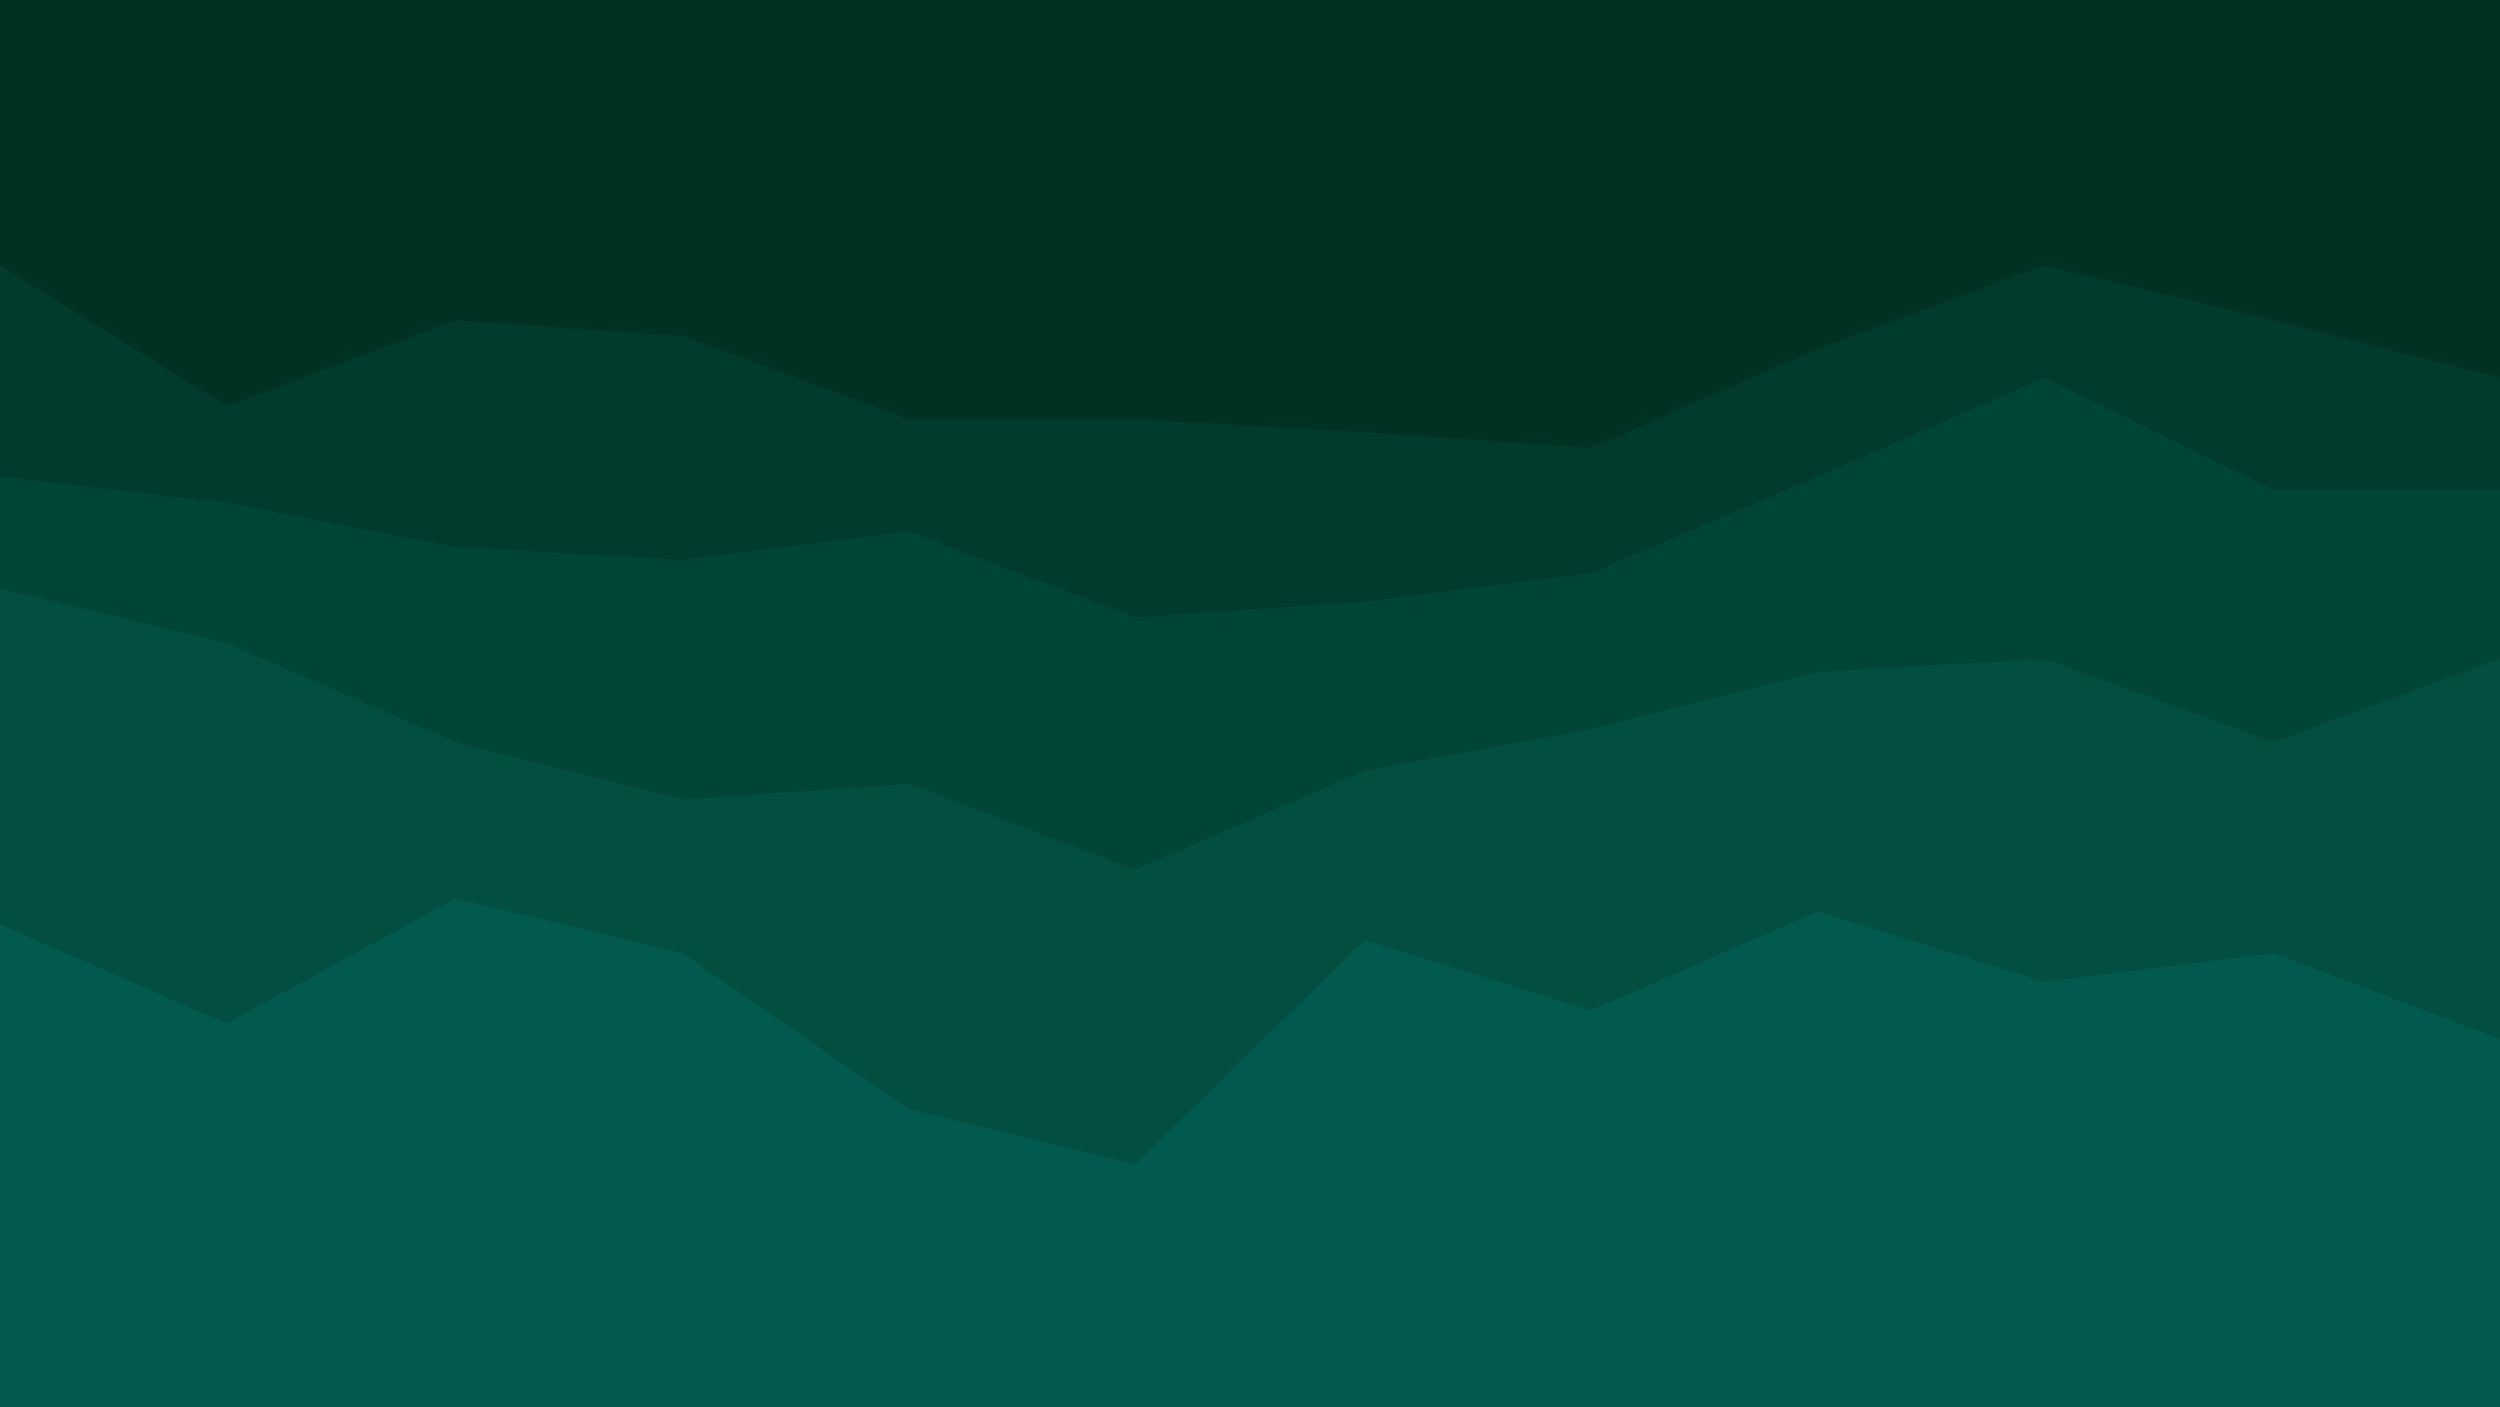
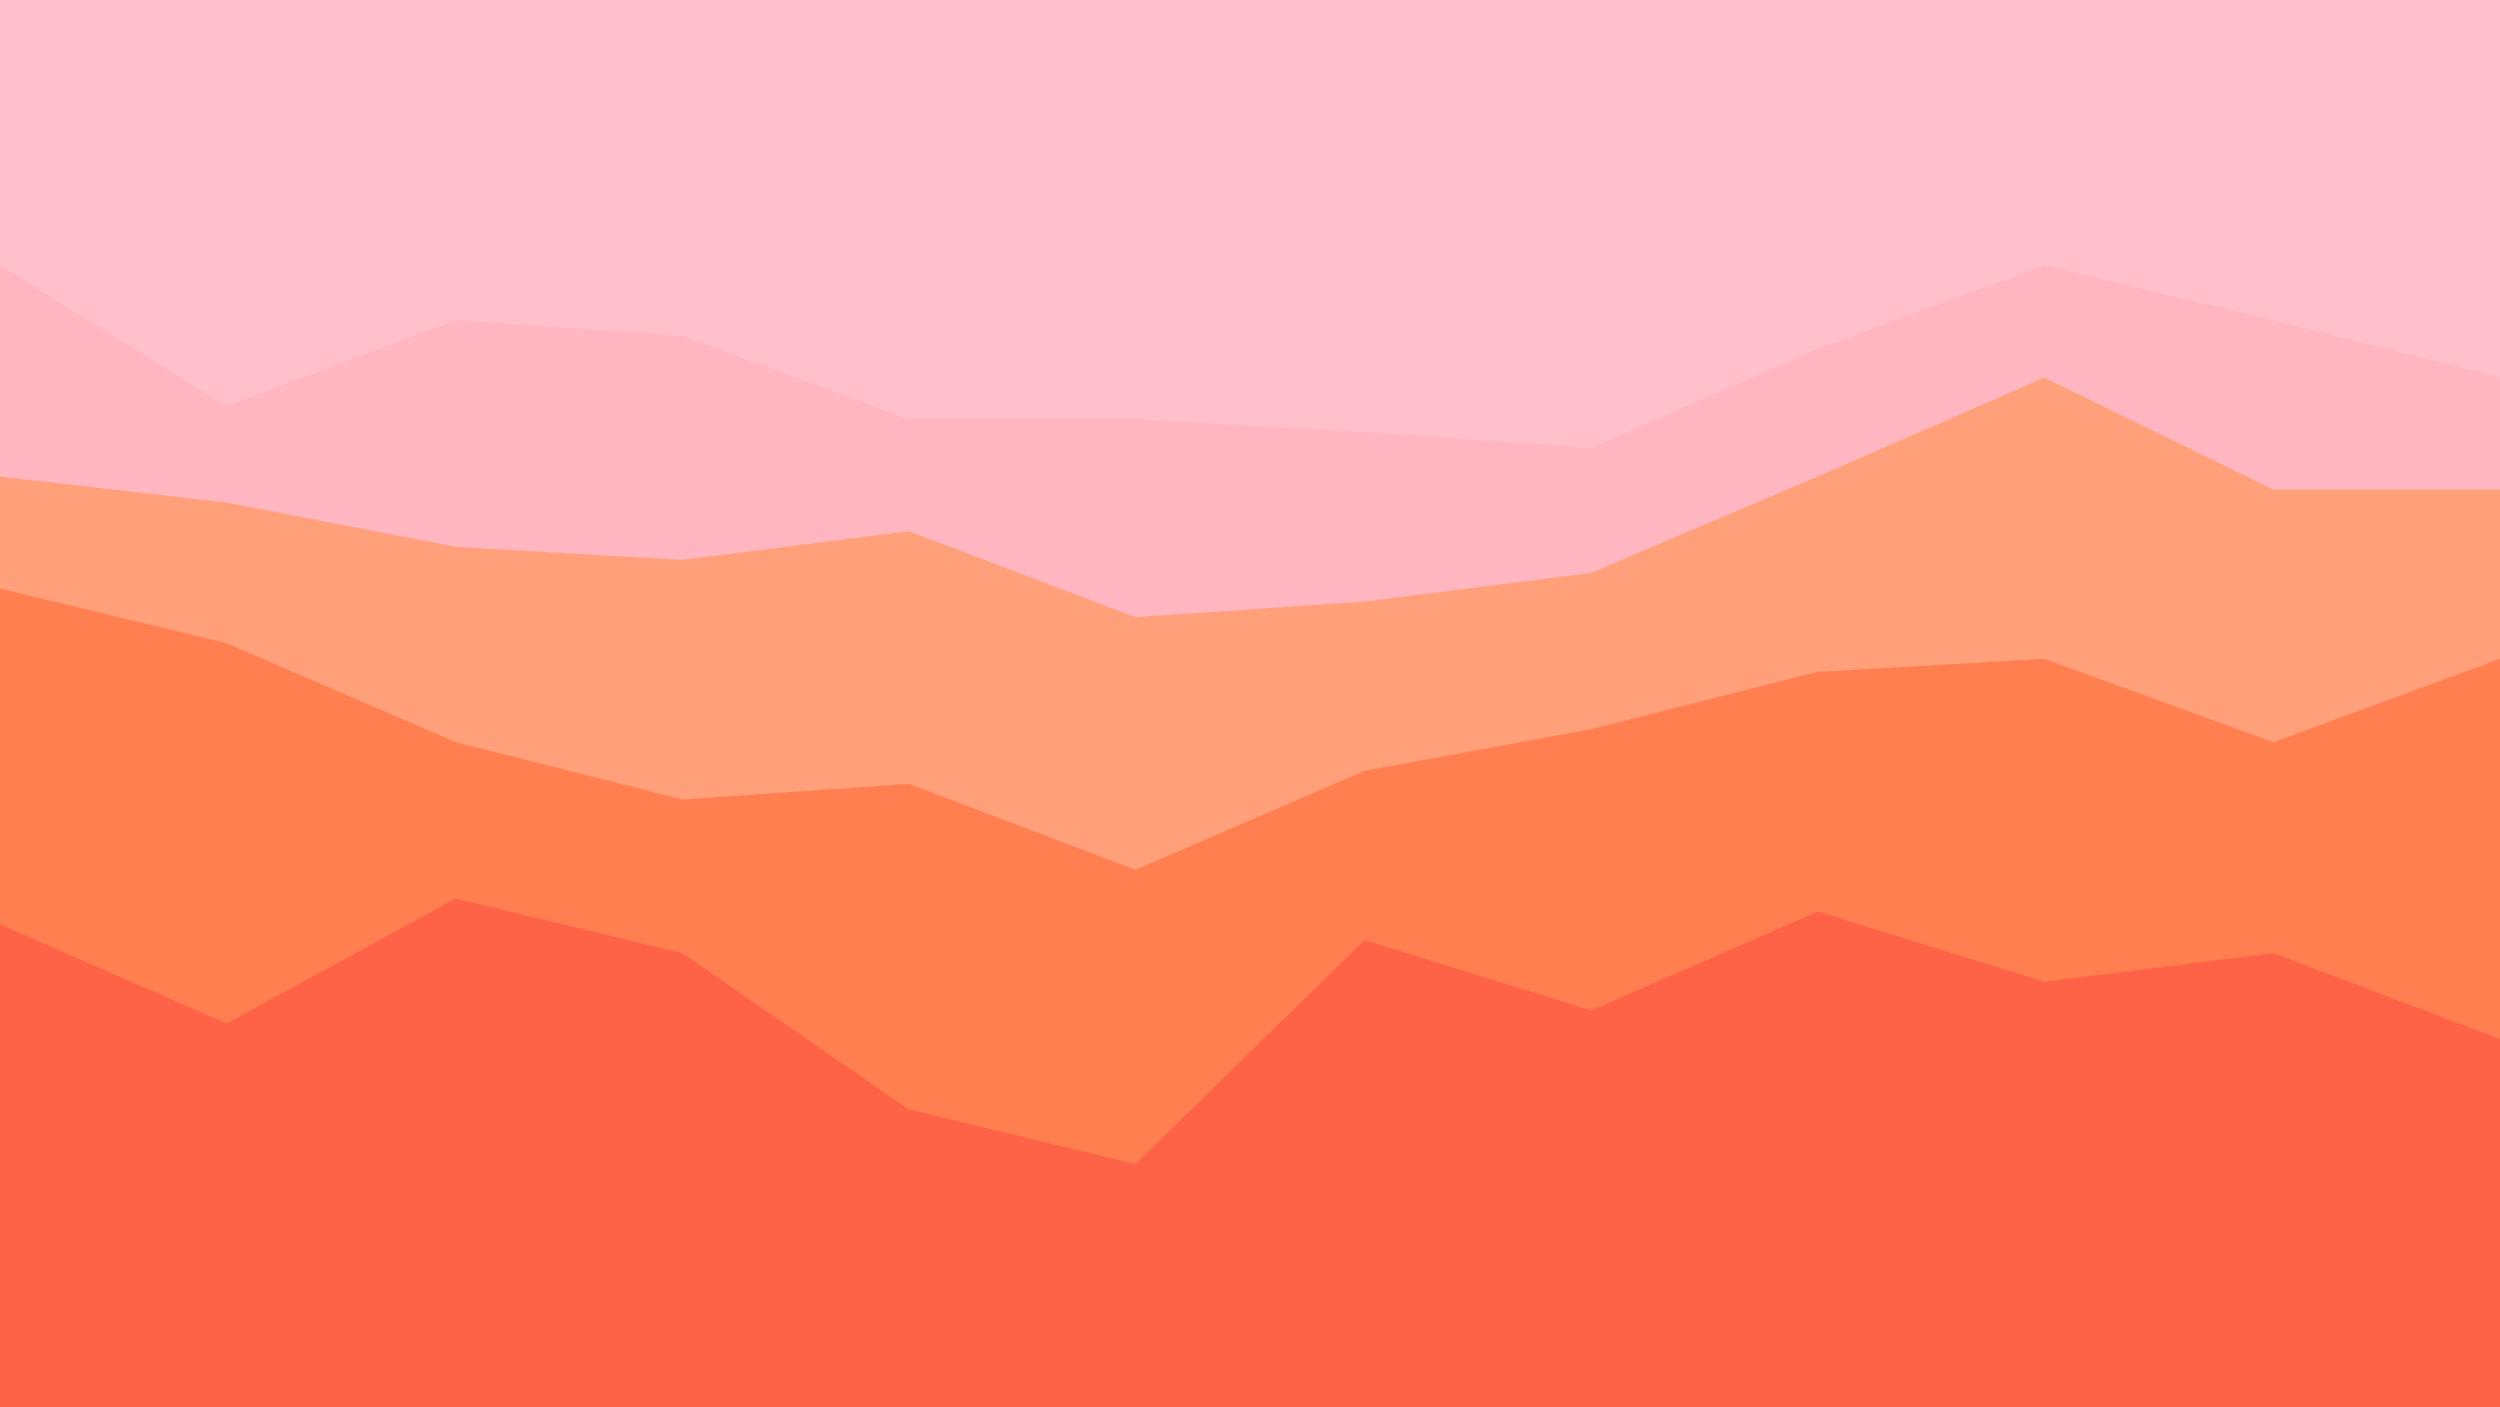
<svg xmlns="http://www.w3.org/2000/svg" id="visual" viewBox="0 0 960 540" width="960" height="540" version="1.1">
-   <path d="M0 104L87 158L175 125L262 131L349 163L436 163L524 168L611 174L698 136L785 104L873 125L960 147L960 0L873 0L785 0L698 0L611 0L524 0L436 0L349 0L262 0L175 0L87 0L0 0Z" fill="#003223" />
-   <path d="M0 185L87 195L175 212L262 217L349 206L436 239L524 233L611 222L698 185L785 147L873 190L960 190L960 145L873 123L785 102L698 134L611 172L524 166L436 161L349 161L262 129L175 123L87 156L0 102Z" fill="#013b2d" />
-   <path d="M0 228L87 249L175 287L262 309L349 303L436 336L524 298L611 282L698 260L785 255L873 287L960 255L960 188L873 188L785 145L698 183L611 220L524 231L436 237L349 204L262 215L175 210L87 193L0 183Z" fill="#014537" />
-   <path d="M0 357L87 395L175 347L262 368L349 428L436 449L524 363L611 390L698 352L785 379L873 368L960 401L960 253L873 285L785 253L698 258L611 280L524 296L436 334L349 301L262 307L175 285L87 247L0 226Z" fill="#024f42" />
-   <path d="M0 541L87 541L175 541L262 541L349 541L436 541L524 541L611 541L698 541L785 541L873 541L960 541L960 399L873 366L785 377L698 350L611 388L524 361L436 447L349 426L262 366L175 345L87 393L0 355Z" fill="#02594e" />
+   <path d="M0 104L87 158L175 125L262 131L349 163L436 163L524 168L611 174L698 136L785 104L873 125L960 147L960 0L873 0L785 0L698 0L611 0L524 0L436 0L349 0L262 0L175 0L87 0L0 0Z" fill="#ffc0cb" />
+   <path d="M0 185L87 195L175 212L262 217L349 206L436 239L524 233L611 222L698 185L785 147L873 190L960 190L960 145L873 123L785 102L698 134L611 172L524 166L436 161L349 161L262 129L175 123L87 156L0 102Z" fill="#ffb6c1" />
+   <path d="M0 228L87 249L175 287L262 309L349 303L436 336L524 298L611 282L698 260L785 255L873 287L960 255L960 188L873 188L785 145L698 183L611 220L524 231L436 237L349 204L262 215L175 210L87 193L0 183Z" fill="#ffa07a" />
+   <path d="M0 357L87 395L175 347L262 368L349 428L436 449L524 363L611 390L698 352L785 379L873 368L960 401L960 253L873 285L785 253L698 258L611 280L524 296L436 334L349 301L262 307L175 285L87 247L0 226Z" fill="#ff7f50" />
+   <path d="M0 541L87 541L175 541L262 541L349 541L436 541L524 541L611 541L698 541L785 541L873 541L960 541L960 399L873 366L785 377L698 350L611 388L524 361L436 447L349 426L262 366L175 345L87 393L0 355Z" fill="#ff6347" />
</svg>
